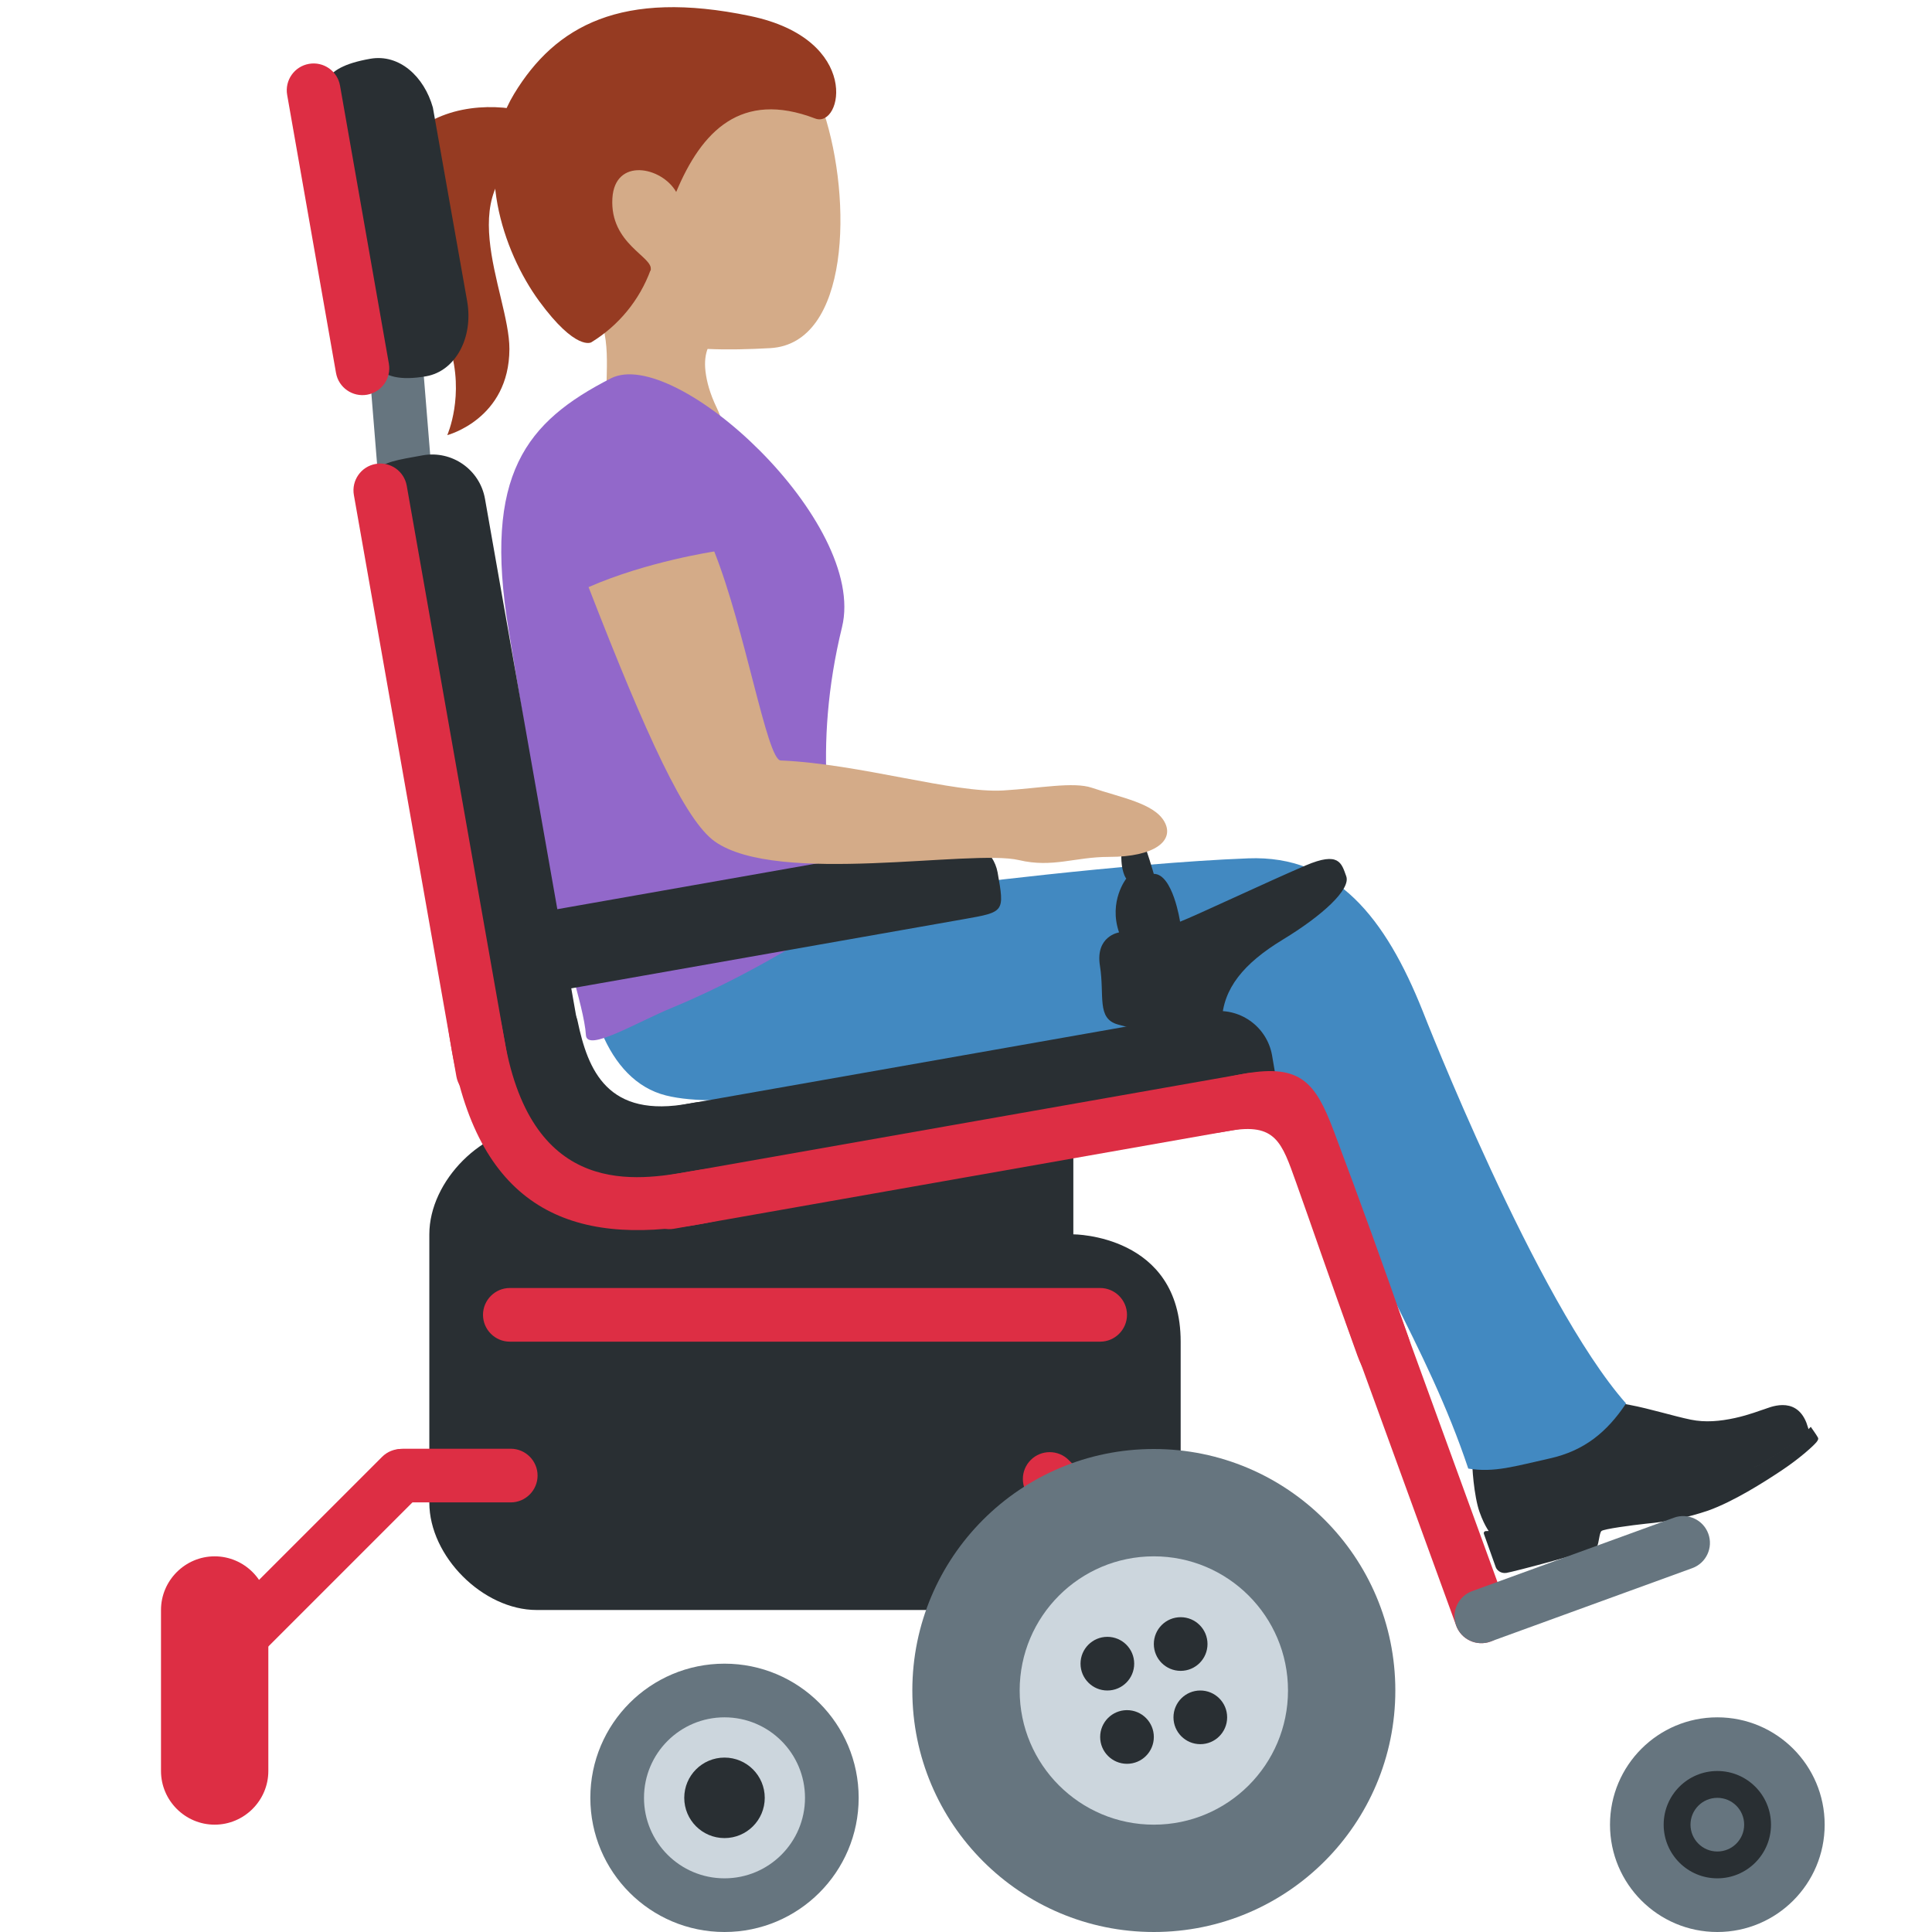
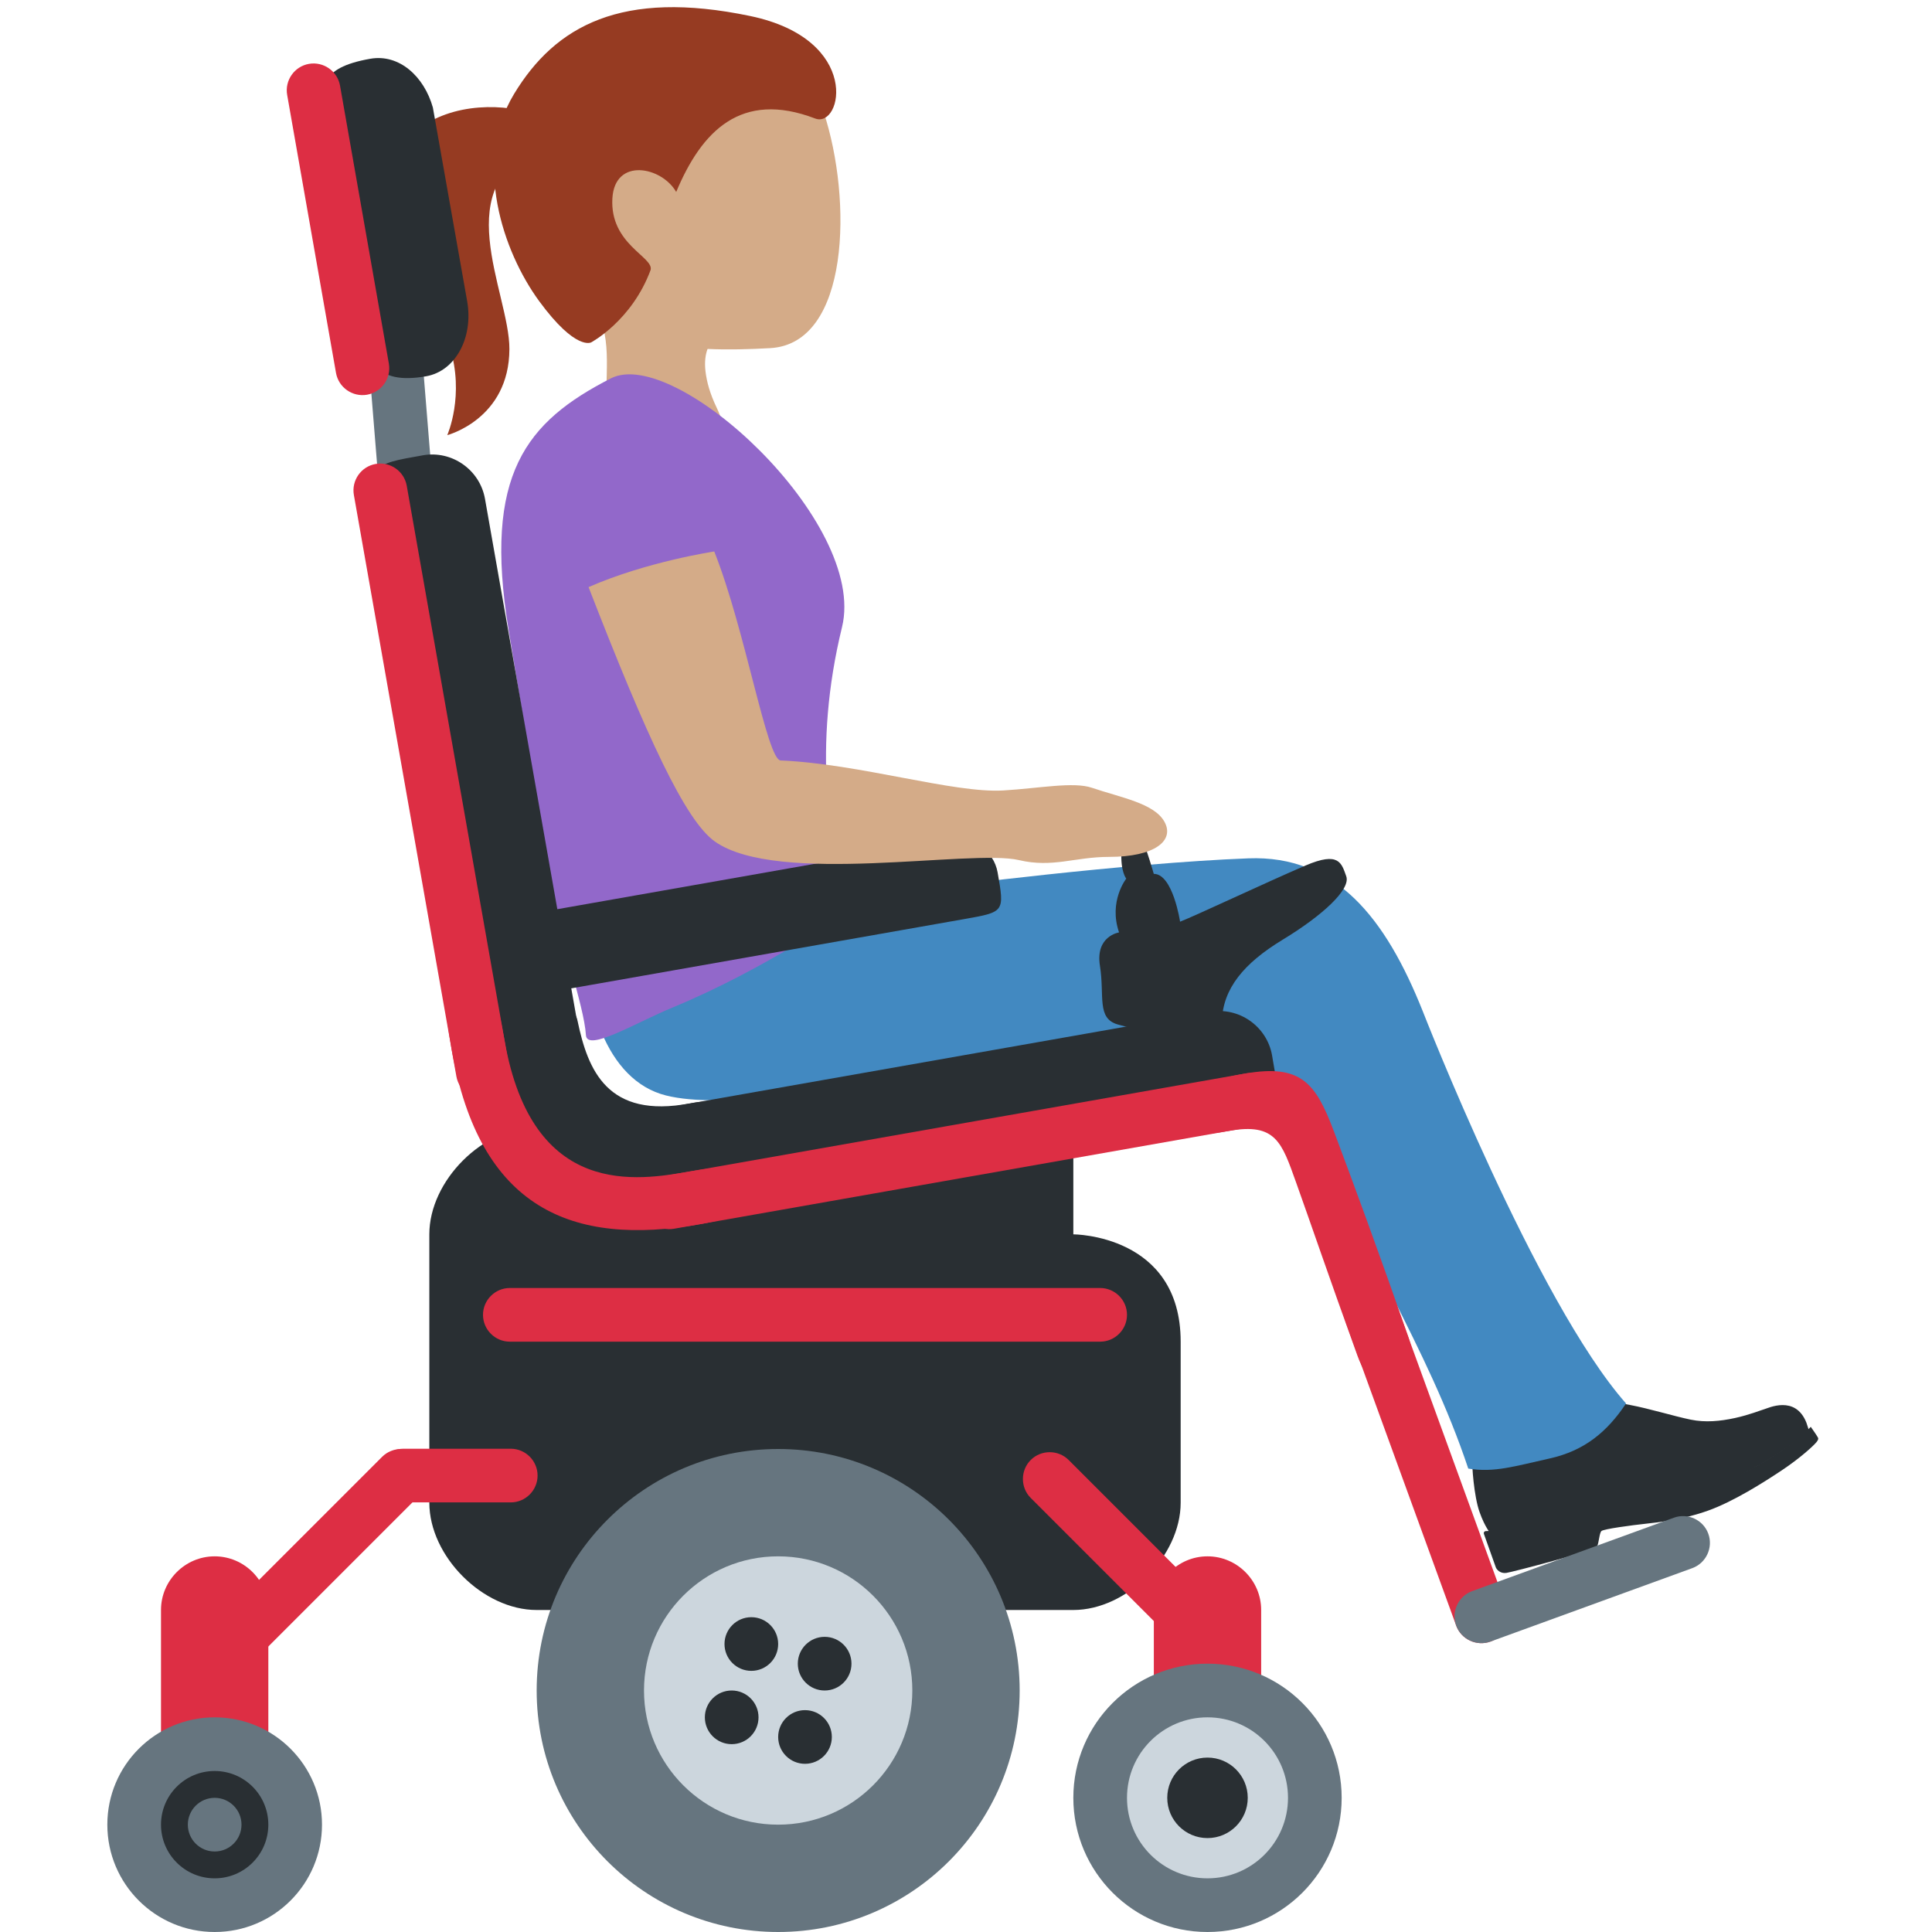
<svg xmlns="http://www.w3.org/2000/svg" viewBox="0 0 36 36">
-   <path fill="#292F33" d="M27.78 28.583s-.108-.118-.211-.409c-.104-.291-.147-.888-.133-.98s.039-.164.148-.171c.083-.006.768.08 1.145-.039.699-.22.812-.957.812-.957s.46.083.829.152.818.209 1.134.274c.271.056.548.03.823-.03s.485-.147.55-.165c.066-.017.575-.27.782.25l.051.154s-.811.718-2.114 1.182-1.639.152-2.481.452c-.843.3-1.335.287-1.335.287" />
-   <path fill="#292F33" d="M29.757 28.821c.038-.07.043-.253.083-.292s.577-.11.83-.137a5 5 0 0 0 1.158-.244c.471-.168 1.032-.523 1.375-.752s.594-.46.646-.526.026-.078.011-.107-.119-.176-.119-.176-.196.213-.569.459-.754.467-1.458.717a5.7 5.7 0 0 1-1.583.335c-.499.039-1.207.141-1.681.309-.365.13-.66.114-.768.123-.025.002-.04.027-.032.051l.222.623c.014.041.081.121.196.105s1.651-.419 1.689-.488" />
-   <path fill="#4289C1" d="M10.903 17.21c-.069 1.432.391 2.922 1.505 3.202 1.066.268 3.056-.151 3.056-.151s.698.408.531 1.189c-.095.444-.257.67-.201.712.05.038.486-.022.684-.032.528-.027 1.1-.211 2.073-.484.974-.273 1.421-.285 2.481-.577 1.175-.324 1.986-.835 2.33-1.956.293-.956-.277-2.123-1.654-2.63-1.12-.412-4.288.195-5.488.311-1.201.118-5.257-.829-5.317.416" />
-   <path fill="#4289C1" d="M28.873 27.177c.646-.143 1.069-.49 1.426-1.025-1.678-1.899-3.787-7.307-3.787-7.307-.695-1.744-1.62-2.914-3.252-2.851-2.317.089-5.748.535-5.748.535-2.276.329-.671.789-1.305 1.693-.635.903 1.294 1.99 2.786 1.891 2.602-.173 3.877-.453 5.522.846.8 2.306 2.071 4.087 2.844 6.406.489.079.868-.045 1.514-.188" />
-   <path fill="#D4AB88" d="M11.121.905c1.341-.8 3.695-.439 4.23 1.193.531 1.621.487 4.307-1 4.389-1.559.086-3.185.011-4.064-1.464-.88-1.474-.507-3.318.834-4.118" />
-   <path fill="#D4AB88" d="M10.76 5.363c-2.488-2.108 2.576-2.694 2.576-2.694.957-.122.563 1.57 1.152 2.362.405.548-.834 1.078-.834 1.078s-.594.089-.508.813l.001.007c.023.184.078.399.211.676.662 1.37-1.127 2.571-1.789 1.198-.262-.544-.279-1.056-.27-1.534l.001-.042c.015-.712.076-1.343-.54-1.864" />
-   <path fill="#963B22" d="M9.578 1.752C10.349.478 11.585-.201 13.977.298c2.089.436 1.714 2.102 1.212 1.91-1.382-.528-2.116.237-2.589 1.369-.27-.473-1.143-.648-1.189.117-.051.859.778 1.094.712 1.337-.022.082.028-.075 0 0a2.65 2.65 0 0 1-1.106 1.348s-.283.169-.969-.766c-.684-.934-1.235-2.595-.47-3.861" />
-   <path fill="#963B22" d="M10.157 2.713c-1.875.677-.661 2.73-.665 3.791-.004 1.306-1.158 1.604-1.158 1.604s.331-.74.045-1.649C7.982 5.199 6.582 4.38 7.31 2.984c.927-1.783 4.012-.692 2.847-.271" />
-   <path fill="#9268CA" d="M10.222 16.257c.214 1.304.659 2.456.696 3.032.02.32.939-.237 1.604-.511 1.782-.735 3.317-1.825 3.317-1.825-.398-1.193-.696-3.032-.149-5.268.477-1.953-3.106-5.252-4.309-4.634-1.573.807-2.382 1.782-1.904 4.684z" />
-   <path fill="#66757F" d="m8.189 10.609-.425-5.242a.5.5 0 0 0-.539-.458.5.5 0 0 0-.458.539l.425 5.242c.022.274.265.48.539.458a.5.5 0 0 0 .458-.539" />
-   <path fill="#292F33" d="M20 21v2s2 0 2 2v3c0 1-1 2-2 2H10c-1 0-2-1-2-2v-5c0-1 1-2 2-2z" />
-   <path fill="#292F33" d="m13.044 22.559 9.848-1.736c.985-.174.985-.174.811-1.158a1 1 0 0 0-1.158-.811l-9.848 1.736a1 1 0 0 0-.811 1.158c.173.985.173.985 1.158.811" />
-   <path fill="#292F33" d="M10.762 19.023c.193.922.557 1.827 2.094 1.537s1.782 1.225.824 1.493c-.958.267-3.252.646-3.921-.446-.668-1.092-.78-2.139-.713-2.606s1.572-.66 1.716.022" />
-   <path fill="#DD2E44" d="m12.558 22.896 10.833-1.91a.5.5 0 0 0 .406-.579.5.5 0 0 0-.579-.406l-10.833 1.91a.5.5 0 0 0-.406.579.5.5 0 0 0 .579.406" />
-   <path fill="#292F33" d="m7.068 9.642 1.736 9.848c.174.985.174.985 1.158.811.542-.096.907-.617.811-1.158L9.037 9.295a1 1 0 0 0-1.158-.811c-.984.173-.984.173-.811 1.158m-.992-7.49.713 4.025c.087.493.168 1.007 1.153.834.542-.096.882-.715.763-1.398l-.639-3.609C7.903 1.425 7.44 1 6.899 1.095c-.985.173-.91.564-.823 1.057" />
-   <path fill="#DD2E44" d="m6.594 9.224 1.91 10.833a.5.5 0 0 0 .579.406.5.5 0 0 0 .406-.579L7.579 9.051a.5.5 0 0 0-.985.173M5.351 1.769l.91 5.18a.5.5 0 0 0 .579.406.5.5 0 0 0 .406-.579l-.91-5.18a.5.5 0 0 0-.985.173" />
-   <path fill="#292F33" d="m10.506 18.441 7.466-1.316c.747-.132.747-.132.617-.869a.757.757 0 0 0-.877-.606l-7.466 1.316a.756.756 0 0 0-.617.869c.13.738.13.738.877.606" />
-   <path fill="#DD2E44" d="M12.877 21.824c-.993.175-2.954.521-3.475-2.433s-1.506-2.781-.985.174 2.237 3.667 4.634 3.245c1.969-.348 1.796-1.333-.174-.986m10.33-1.821c-1.971.34-2.277 1.422-.308 1.07.873-.156.984.212 1.251.958.252.702.611 1.757 1.144 3.23.391 1.082 1.279.603.95-.342a159 159 0 0 0-1.392-3.847c-.338-.895-.613-1.247-1.645-1.069" />
-   <path fill="#DD2E44" d="M25.38 24.01a.5.5 0 0 1 .641.299l2.052 5.638a.5.5 0 0 1-.299.641.5.5 0 0 1-.641-.299l-2.052-5.638a.5.5 0 0 1 .299-.641" />
-   <path fill="#66757F" d="m27.774 30.588 3.759-1.368a.5.5 0 0 0 .299-.641.5.5 0 0 0-.641-.299l-3.759 1.368a.5.5 0 0 0-.299.641.5.5 0 0 0 .641.299" />
-   <path fill="#DD2E44" d="m22.156 30.862-2.95-2.95a.5.5 0 0 1 0-.707.5.5 0 0 1 .707 0l2.95 2.95a.5.5 0 0 1 0 .707.5.5 0 0 1-.707 0M4 34c.55 0 1-.45 1-1v-3c0-.55-.45-1-1-1s-1 .45-1 1v3c0 .55.45 1 1 1" />
-   <path fill="#DD2E44" d="M22.5 34c.55 0 1-.45 1-1v-3c0-.55-.45-1-1-1s-1 .45-1 1v3c0 .55.45 1 1 1M9.517 27.995h-2c-.275 0-.5-.225-.5-.5s.225-.5.5-.5h2c.275 0 .5.225.5.5s-.225.5-.5.5" />
-   <path fill="#DD2E44" d="m4.877 30.803 2.95-2.95a.5.5 0 0 0 0-.707.5.5 0 0 0-.707 0l-2.95 2.95a.5.5 0 0 0 .707.707" />
-   <path fill="#292F33" d="M24.328 16.127c-.742.318-2.05.936-2.339 1.047 0 0-.134-.891-.49-.891 0 0-.134-.468-.223-.668s-.356-.134-.379.245c-.022.379.089.512.089.512s-.334.423-.134 1.002c0 0-.446.067-.356.624.089.557-.067.98.334 1.092.401.111 1.916.535 1.938-.067.022-.601.401-1.069 1.136-1.515s1.27-.936 1.181-1.181c-.088-.244-.133-.467-.757-.2" />
-   <path fill="#DD2E44" d="M9.5 25h11c.275 0 .5-.225.5-.5s-.225-.5-.5-.5h-11c-.275 0-.5.225-.5.5s.225.5.5.5" />
-   <path fill="#D4AB88" d="M13.309 10.276c.579 1.455.982 3.884 1.237 3.894 1.473.062 3.222.614 4.149.559.672-.04 1.306-.167 1.651-.05.552.187 1.159.289 1.351.632.195.348-.171.657-1.035.656-.635 0-1.045.208-1.674.06-.896-.21-4.492.479-5.665-.345-.554-.389-1.272-1.95-2.356-4.742 1.084-.476 2.342-.664 2.342-.664" />
-   <circle cx="21.5" cy="31.5" r="4.5" fill="#66757F" />
-   <circle cx="13.5" cy="33.5" r="2.5" fill="#66757F" />
-   <circle cx="32" cy="34" r="2" fill="#66757F" />
-   <circle cx="21.5" cy="31.5" r="2.5" fill="#CCD6DD" />
-   <circle cx="13.5" cy="33.5" r="1.5" fill="#CCD6DD" />
-   <circle cx="32" cy="34" r="1" fill="#292F33" />
+   <path fill="#292F33" d="M 27.78,28.583 s -0.108,-0.118 -0.211,-0.409 c -0.104,-0.291 -0.147,-0.888 -0.133,-0.98 s 0.039,-0.164 0.148,-0.171 c 0.083,-0.006 0.768,0.08 1.145,-0.039 c 0.699,-0.22 0.812,-0.957 0.812,-0.957 s 0.46,0.083 0.829,0.152 c 0.368,0.069 0.818,0.209 1.134,0.274 c 0.271,0.056 0.548,0.03 0.823,-0.03 s 0.485,-0.147 0.55,-0.165 c 0.066,-0.017 0.575,-0.27 0.782,0.25 l 0.051,0.154 s -0.811,0.718 -2.114,1.182 s -1.639,0.152 -2.481,0.452 c -0.843,0.3 -1.335,0.287 -1.335,0.287 Z" />
+   <path fill="#292F33" d="M 29.757,28.821 c -0.038,0.069 -1.574,0.472 -1.689,0.488 s -0.182,-0.064 -0.196,-0.105 l -0.222,-0.623 c -0.008,-0.024 0.007,-0.049 0.032,-0.051 c 0.108,-0.009 0.403,0.007 0.768,-0.123 c 0.474,-0.168 1.182,-0.27 1.681,-0.309 c 0.401,-0.032 0.88,-0.085 1.583,-0.335 c 0.704,-0.25 1.085,-0.471 1.458,-0.717 s 0.569,-0.459 0.569,-0.459 s 0.104,0.147 0.119,0.176 s 0.041,0.041 -0.011,0.107 s -0.303,0.298 -0.646,0.526 c -0.343,0.229 -0.904,0.584 -1.375,0.752 s -0.905,0.217 -1.158,0.244 s -0.79,0.098 -0.83,0.137 s -0.045,0.222 -0.083,0.292 Z" />
+   <path fill="#4289C1" d="M 10.903,17.21 c 0.06,-1.245 4.116,-0.298 5.317,-0.416 c 1.2,-0.116 4.368,-0.723 5.488,-0.311 c 1.377,0.507 1.947,1.674 1.654,2.63 c -0.344,1.121 -1.155,1.632 -2.33,1.956 c -1.06,0.292 -1.507,0.304 -2.481,0.577 c -0.973,0.273 -1.545,0.457 -2.073,0.484 c -0.198,0.01 -0.634,0.07 -0.684,0.032 c -0.056,-0.042 0.106,-0.268 0.201,-0.712 c 0.167,-0.781 -0.531,-1.189 -0.531,-1.189 s -1.99,0.419 -3.056,0.151 c -1.114,-0.28 -1.574,-1.77 -1.505,-3.202 Z" />
+   <path fill="#4289C1" d="M 28.873,27.177 c -0.646,0.143 -1.025,0.267 -1.514,0.188 c -0.773,-2.319 -2.044,-4.1 -2.844,-6.406 c -1.645,-1.299 -2.92,-1.019 -5.522,-0.846 c -1.492,0.099 -3.421,-0.988 -2.786,-1.891 c 0.634,-0.904 -0.971,-1.364 1.305,-1.693 c 0,0 3.431,-0.446 5.748,-0.535 c 1.632,-0.063 2.557,1.107 3.252,2.851 c 0,0 2.109,5.408 3.787,7.307 c -0.357,0.535 -0.78,0.882 -1.426,1.025 Z" />
+   <path fill="#D4AB88" d="M 11.121,0.905 c 1.341,-0.8 3.695,-0.439 4.23,1.193 c 0.531,1.621 0.487,4.307 -1,4.389 c -1.559,0.086 -3.185,0.011 -4.064,-1.464 c -0.88,-1.474 -0.507,-3.318 0.834,-4.118 Z" />
+   <path fill="#D4AB88" d="M 10.76,5.363 c -2.488,-2.108 2.576,-2.694 2.576,-2.694 c 0.957,-0.122 0.563,1.57 1.152,2.362 c 0.405,0.548 -0.834,1.078 -0.834,1.078 s -0.594,0.089 -0.508,0.813 l 0.001,0.007 c 0.023,0.184 0.078,0.399 0.211,0.676 c 0.662,1.37 -1.127,2.571 -1.789,1.198 c -0.262,-0.544 -0.279,-1.056 -0.27,-1.534 l 0.001,-0.042 c 0.015,-0.712 0.076,-1.343 -0.54,-1.864 Z" />
+   <path fill="#963B22" d="M 9.578,1.752 c 0.771,-1.274 2.007,-1.953 4.399,-1.454 c 2.089,0.436 1.714,2.102 1.212,1.91 c -1.382,-0.528 -2.116,0.237 -2.589,1.369 c -0.27,-0.473 -1.143,-0.648 -1.189,0.117 c -0.051,0.859 0.778,1.094 0.712,1.337 c -0.35,0.945 -1.106,1.348 -1.106,1.348 s -0.283,0.169 -0.969,-0.766 c -0.684,-0.934 -1.235,-2.595 -0.47,-3.861 Z" />
+   <path fill="#963B22" d="M 10.157,2.713 c -1.875,0.677 -0.661,2.73 -0.665,3.791 c -0.004,1.306 -1.158,1.604 -1.158,1.604 s 0.331,-0.74 0.045,-1.649 c -0.397,-1.26 -1.797,-2.079 -1.069,-3.475 c 0.927,-1.783 4.012,-0.692 2.847,-0.271 Z" />
+   <path fill="#9268CA" d="M 10.222,16.257 l -0.745,-4.522 c -0.478,-2.902 0.331,-3.877 1.904,-4.684 c 1.203,-0.618 4.786,2.681 4.309,4.634 c -0.547,2.236 -0.249,4.075 0.149,5.268 c 0,0 -1.535,1.09 -3.317,1.825 c -0.665,0.274 -1.584,0.831 -1.604,0.511 c -0.037,-0.576 -0.482,-1.728 -0.696,-3.032 Z" />
+   <path fill="#66757F" d="M 8.189,10.609 c 0.022,0.274 -0.184,0.517 -0.458,0.539 s -0.517,-0.184 -0.539,-0.458 l -0.425,-5.242 c -0.022,-0.274 0.184,-0.517 0.458,-0.539 s 0.517,0.184 0.539,0.458 l 0.425,5.242 Z" />
+   <path fill="#292F33" d="M 20,21 v2 s 2,0 2,2 v3 c 0,1 -1,2 -2,2 h-10 c -1,0 -2,-1 -2,-2 v-5 c 0,-1 1,-2 2,-2 h10 Z" />
+   <path fill="#292F33" d="M 13.044,22.559 c -0.985,0.174 -0.985,0.174 -1.158,-0.811 c -0.096,-0.541 0.269,-1.062 0.811,-1.158 l 9.848,-1.736 c 0.541,-0.096 1.062,0.269 1.158,0.811 c 0.174,0.984 0.174,0.984 -0.811,1.158 l -9.848,1.736 Z" />
+   <path fill="#292F33" d="M 10.762,19.023 c 0.193,0.922 0.557,1.827 2.094,1.537 s 1.782,1.225 0.824,1.493 c -0.958,0.267 -3.252,0.646 -3.921,-0.446 c -0.668,-1.092 -0.78,-2.139 -0.713,-2.606 s 1.572,-0.66 1.716,0.022 Z" />
+   <path fill="#DD2E44" d="M 12.558,22.896 c -0.27,0.048 -0.531,-0.135 -0.579,-0.406 c -0.047,-0.271 0.135,-0.531 0.406,-0.579 l 10.833,-1.91 c 0.271,-0.047 0.531,0.135 0.579,0.406 c 0.047,0.271 -0.135,0.531 -0.406,0.579 l -10.833,1.91 Z" />
+   <path fill="#292F33" d="M 7.068,9.642 c -0.173,-0.985 -0.173,-0.985 0.811,-1.158 c 0.541,-0.096 1.062,0.269 1.158,0.811 l 1.736,9.848 c 0.096,0.541 -0.269,1.062 -0.811,1.158 c -0.984,0.174 -0.984,0.174 -1.158,-0.811 l -1.736,-9.848 ZM 6.076,2.152 l 0.713,4.025 c 0.087,0.493 0.168,1.007 1.153,0.834 c 0.542,-0.096 0.882,-0.715 0.763,-1.398 l -0.639,-3.609 c -0.163,-0.579 -0.626,-1.004 -1.167,-0.909 c -0.985,0.173 -0.91,0.564 -0.823,1.057 Z" />
+   <path fill="#DD2E44" d="M 6.594,9.224 c -0.048,-0.271 0.134,-0.531 0.406,-0.579 c 0.271,-0.047 0.531,0.135 0.579,0.406 l 1.91,10.833 c 0.047,0.271 -0.135,0.531 -0.406,0.579 c -0.271,0.047 -0.531,-0.135 -0.579,-0.406 l -1.91,-10.833 ZM 5.351,1.769 l 0.91,5.18 c 0.048,0.271 0.308,0.453 0.579,0.406 c 0.271,-0.048 0.453,-0.308 0.406,-0.579 l -0.91,-5.18 c -0.048,-0.271 -0.308,-0.453 -0.579,-0.406 s -0.454,0.308 -0.406,0.579 Z" />
+   <path fill="#292F33" d="M 10.506,18.441 c -0.747,0.132 -0.747,0.132 -0.877,-0.606 c -0.071,-0.406 0.206,-0.797 0.617,-0.869 l 7.466,-1.316 c 0.411,-0.072 0.806,0.201 0.877,0.606 c 0.13,0.737 0.13,0.737 -0.617,0.869 l -7.466,1.316 Z" />
+   <path fill="#DD2E44" d="M 12.877,21.824 c 1.97,-0.347 2.143,0.638 0.174,0.986 c -2.397,0.422 -4.113,-0.29 -4.634,-3.245 s 0.464,-3.128 0.985,-0.174 s 2.482,2.608 3.475,2.433 ZM 23.207,20.003 c -1.971,0.34 -2.277,1.422 -0.308,1.07 c 0.873,-0.156 0.984,0.212 1.251,0.958 c 0.252,0.702 0.611,1.757 1.144,3.23 c 0.391,1.082 1.279,0.603 0.95,-0.342 c -0.551,-1.588 -1.061,-2.968 -1.392,-3.847 c -0.338,-0.895 -0.613,-1.247 -1.645,-1.069 Z" />
+   <path fill="#DD2E44" d="M 25.38,24.01 c 0.258,-0.094 0.547,0.04 0.641,0.299 l 2.052,5.638 c 0.094,0.258 -0.04,0.547 -0.299,0.641 c -0.258,0.094 -0.547,-0.04 -0.641,-0.299 l -2.052,-5.638 c -0.094,-0.259 0.041,-0.547 0.299,-0.641 Z" />
+   <path fill="#66757F" d="M 27.774,30.588 c -0.258,0.094 -0.547,-0.041 -0.641,-0.299 c -0.094,-0.259 0.041,-0.547 0.299,-0.641 l 3.759,-1.368 c 0.259,-0.094 0.547,0.041 0.641,0.299 c 0.094,0.259 -0.041,0.547 -0.299,0.641 l -3.759,1.368 Z" />
+   <path fill="#DD2E44" d="M 22.156,30.862 l -2.95,-2.95 c -0.194,-0.194 -0.194,-0.513 0,-0.707 s 0.513,-0.194 0.707,0 l 2.95,2.95 c 0.194,0.194 0.194,0.513 0,0.707 s -0.512,0.194 -0.707,0 ZM 4,34 c 0.55,0 1,-0.45 1,-1 v-3 c 0,-0.55 -0.45,-1 -1,-1 s -1,0.45 -1,1 v3 c 0,0.55 0.45,1 1,1 Z" />
+   <path fill="#DD2E44" d="M 22.5,34 c -0.55,0 -1,-0.45 -1,-1 v-3 c 0,-0.55 0.45,-1 1,-1 s 1,0.45 1,1 v3 c 0,0.55 -0.45,1 -1,1 ZM 9.517,27.995 c 0.275,0 0.5,-0.225 0.5,-0.5 s -0.225,-0.5 -0.5,-0.5 h-2 c -0.275,0 -0.5,0.225 -0.5,0.5 s 0.225,0.5 0.5,0.5 h2 Z" />
+   <path fill="#DD2E44" d="M 4.877,30.803 c -0.195,0.195 -0.513,0.195 -0.707,0 c -0.194,-0.194 -0.194,-0.513 0,-0.707 l 2.95,-2.95 c 0.194,-0.194 0.513,-0.194 0.707,0 s 0.194,0.513 0,0.707 l -2.95,2.95 Z" />
+   <path fill="#292F33" d="M 24.328,16.127 c 0.624,-0.267 0.669,-0.044 0.757,0.2 c 0.089,0.245 -0.446,0.735 -1.181,1.181 s -1.114,0.914 -1.136,1.515 c -0.022,0.602 -1.537,0.178 -1.938,0.067 c -0.401,-0.112 -0.245,-0.535 -0.334,-1.092 c -0.09,-0.557 0.356,-0.624 0.356,-0.624 c -0.2,-0.579 0.134,-1.002 0.134,-1.002 s -0.111,-0.133 -0.089,-0.512 c 0.023,-0.379 0.29,-0.445 0.379,-0.245 s 0.223,0.668 0.223,0.668 c 0.356,0 0.49,0.891 0.49,0.891 c 0.289,-0.111 1.597,-0.729 2.339,-1.047 Z" />
+   <path fill="#DD2E44" d="M 9.5,25 c -0.275,0 -0.5,-0.225 -0.5,-0.5 s 0.225,-0.5 0.5,-0.5 h11 c 0.275,0 0.5,0.225 0.5,0.5 s -0.225,0.5 -0.5,0.5 h-11 Z" />
+   <path fill="#D4AB88" d="M 13.309,10.276 c 0.579,1.455 0.982,3.884 1.237,3.894 c 1.473,0.062 3.222,0.614 4.149,0.559 c 0.672,-0.04 1.306,-0.167 1.651,-0.05 c 0.552,0.187 1.159,0.289 1.351,0.632 c 0.195,0.348 -0.171,0.657 -1.035,0.656 c -0.635,0 -1.045,0.208 -1.674,0.06 c -0.896,-0.21 -4.492,0.479 -5.665,-0.345 c -0.554,-0.389 -1.272,-1.95 -2.356,-4.742 c 1.084,-0.476 2.342,-0.664 2.342,-0.664 Z" />
+   <circle fill="#66757F" cx="14.5" cy="31.5" r="4.5" />
+   <circle fill="#66757F" cx="22.5" cy="33.5" r="2.5" />
+   <circle fill="#66757F" cx="4" cy="34" r="2" />
+   <circle fill="#CCD6DD" cx="14.5" cy="31.5" r="2.5" />
+   <circle fill="#CCD6DD" cx="22.5" cy="33.5" r="1.5" />
+   <circle fill="#292F33" cx="4" cy="34" r="1" />
  <g fill="#292F33">
-     <circle cx="22" cy="30.634" r=".5" />
-     <circle cx="21" cy="32.366" r=".5" />
-     <circle cx="20.634" cy="31" r=".5" />
-     <circle cx="22.366" cy="32" r=".5" />
+     <circle cx="14" cy="30.634" r=".5" />
+     <circle cx="15" cy="32.366" r=".5" />
+     <circle cx="15.366" cy="31" r=".5" />
+     <circle cx="13.634" cy="32" r=".5" />
  </g>
-   <circle cx="13.5" cy="33.5" r=".75" fill="#292F33" />
-   <circle cx="32" cy="34" r=".5" fill="#66757F" />
+   <circle fill="#292F33" cx="22.5" cy="33.5" r=".75" />
+   <circle fill="#66757F" cx="4" cy="34" r=".5" />
</svg>
